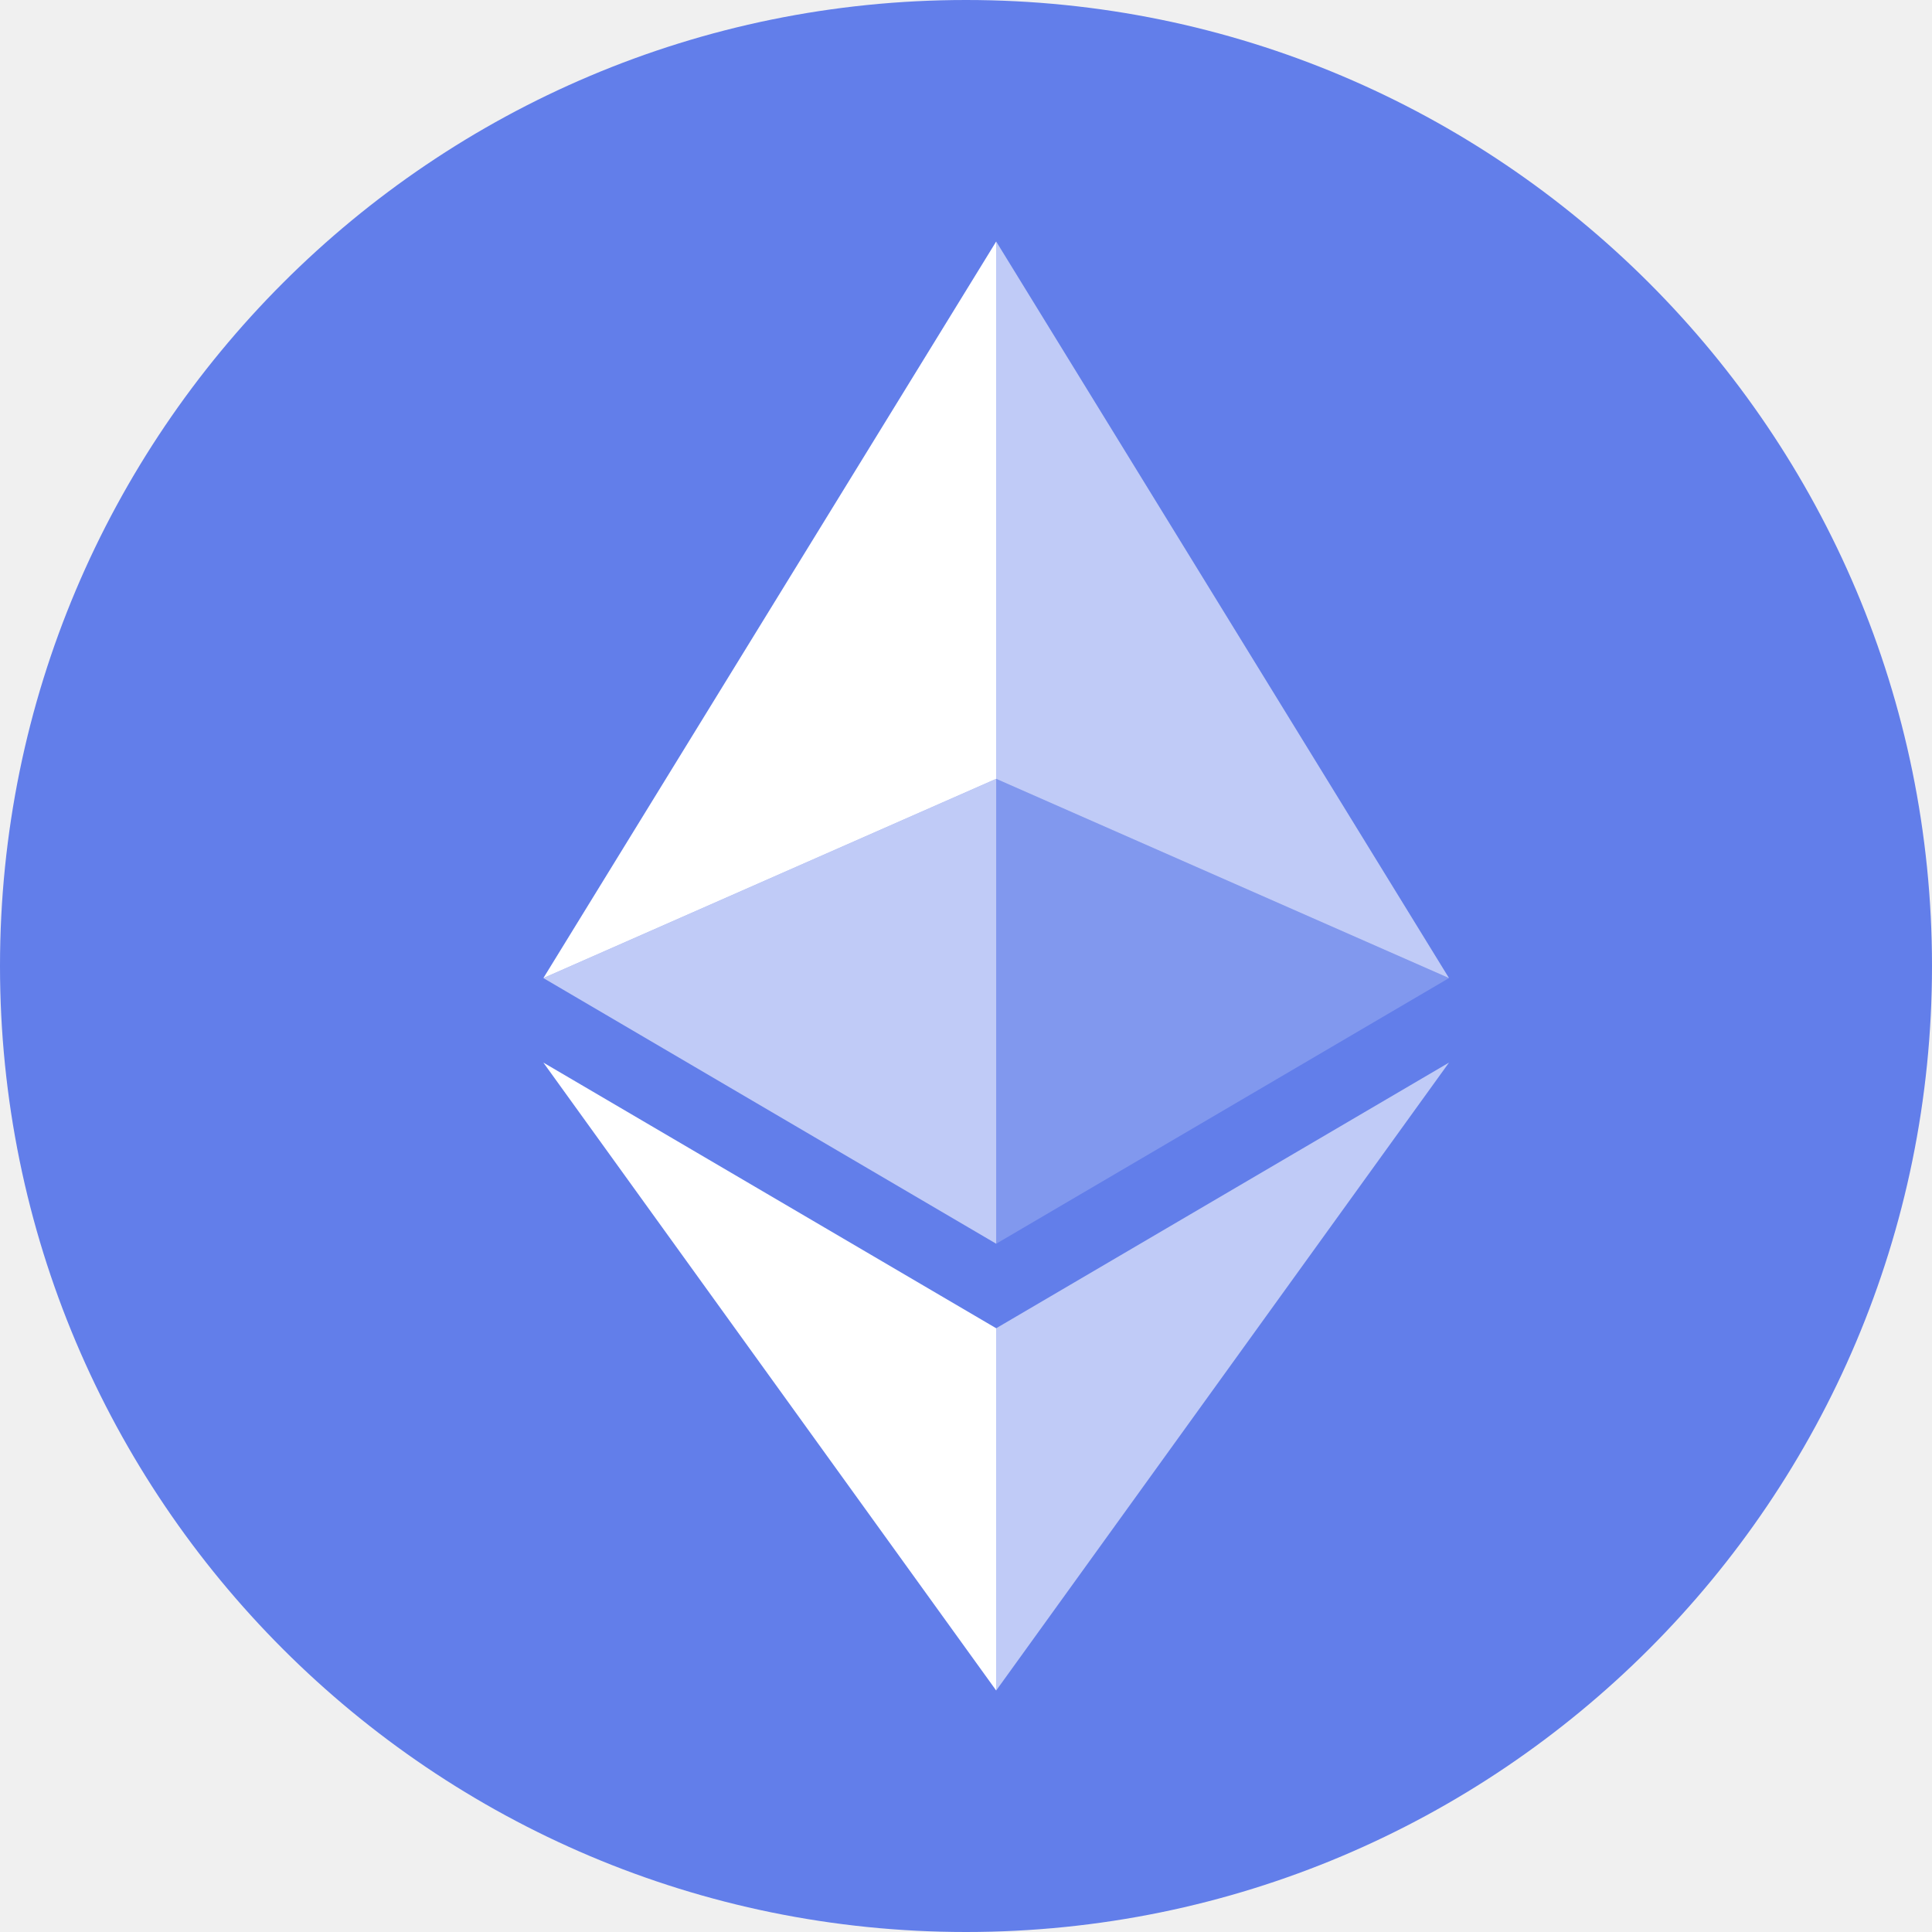
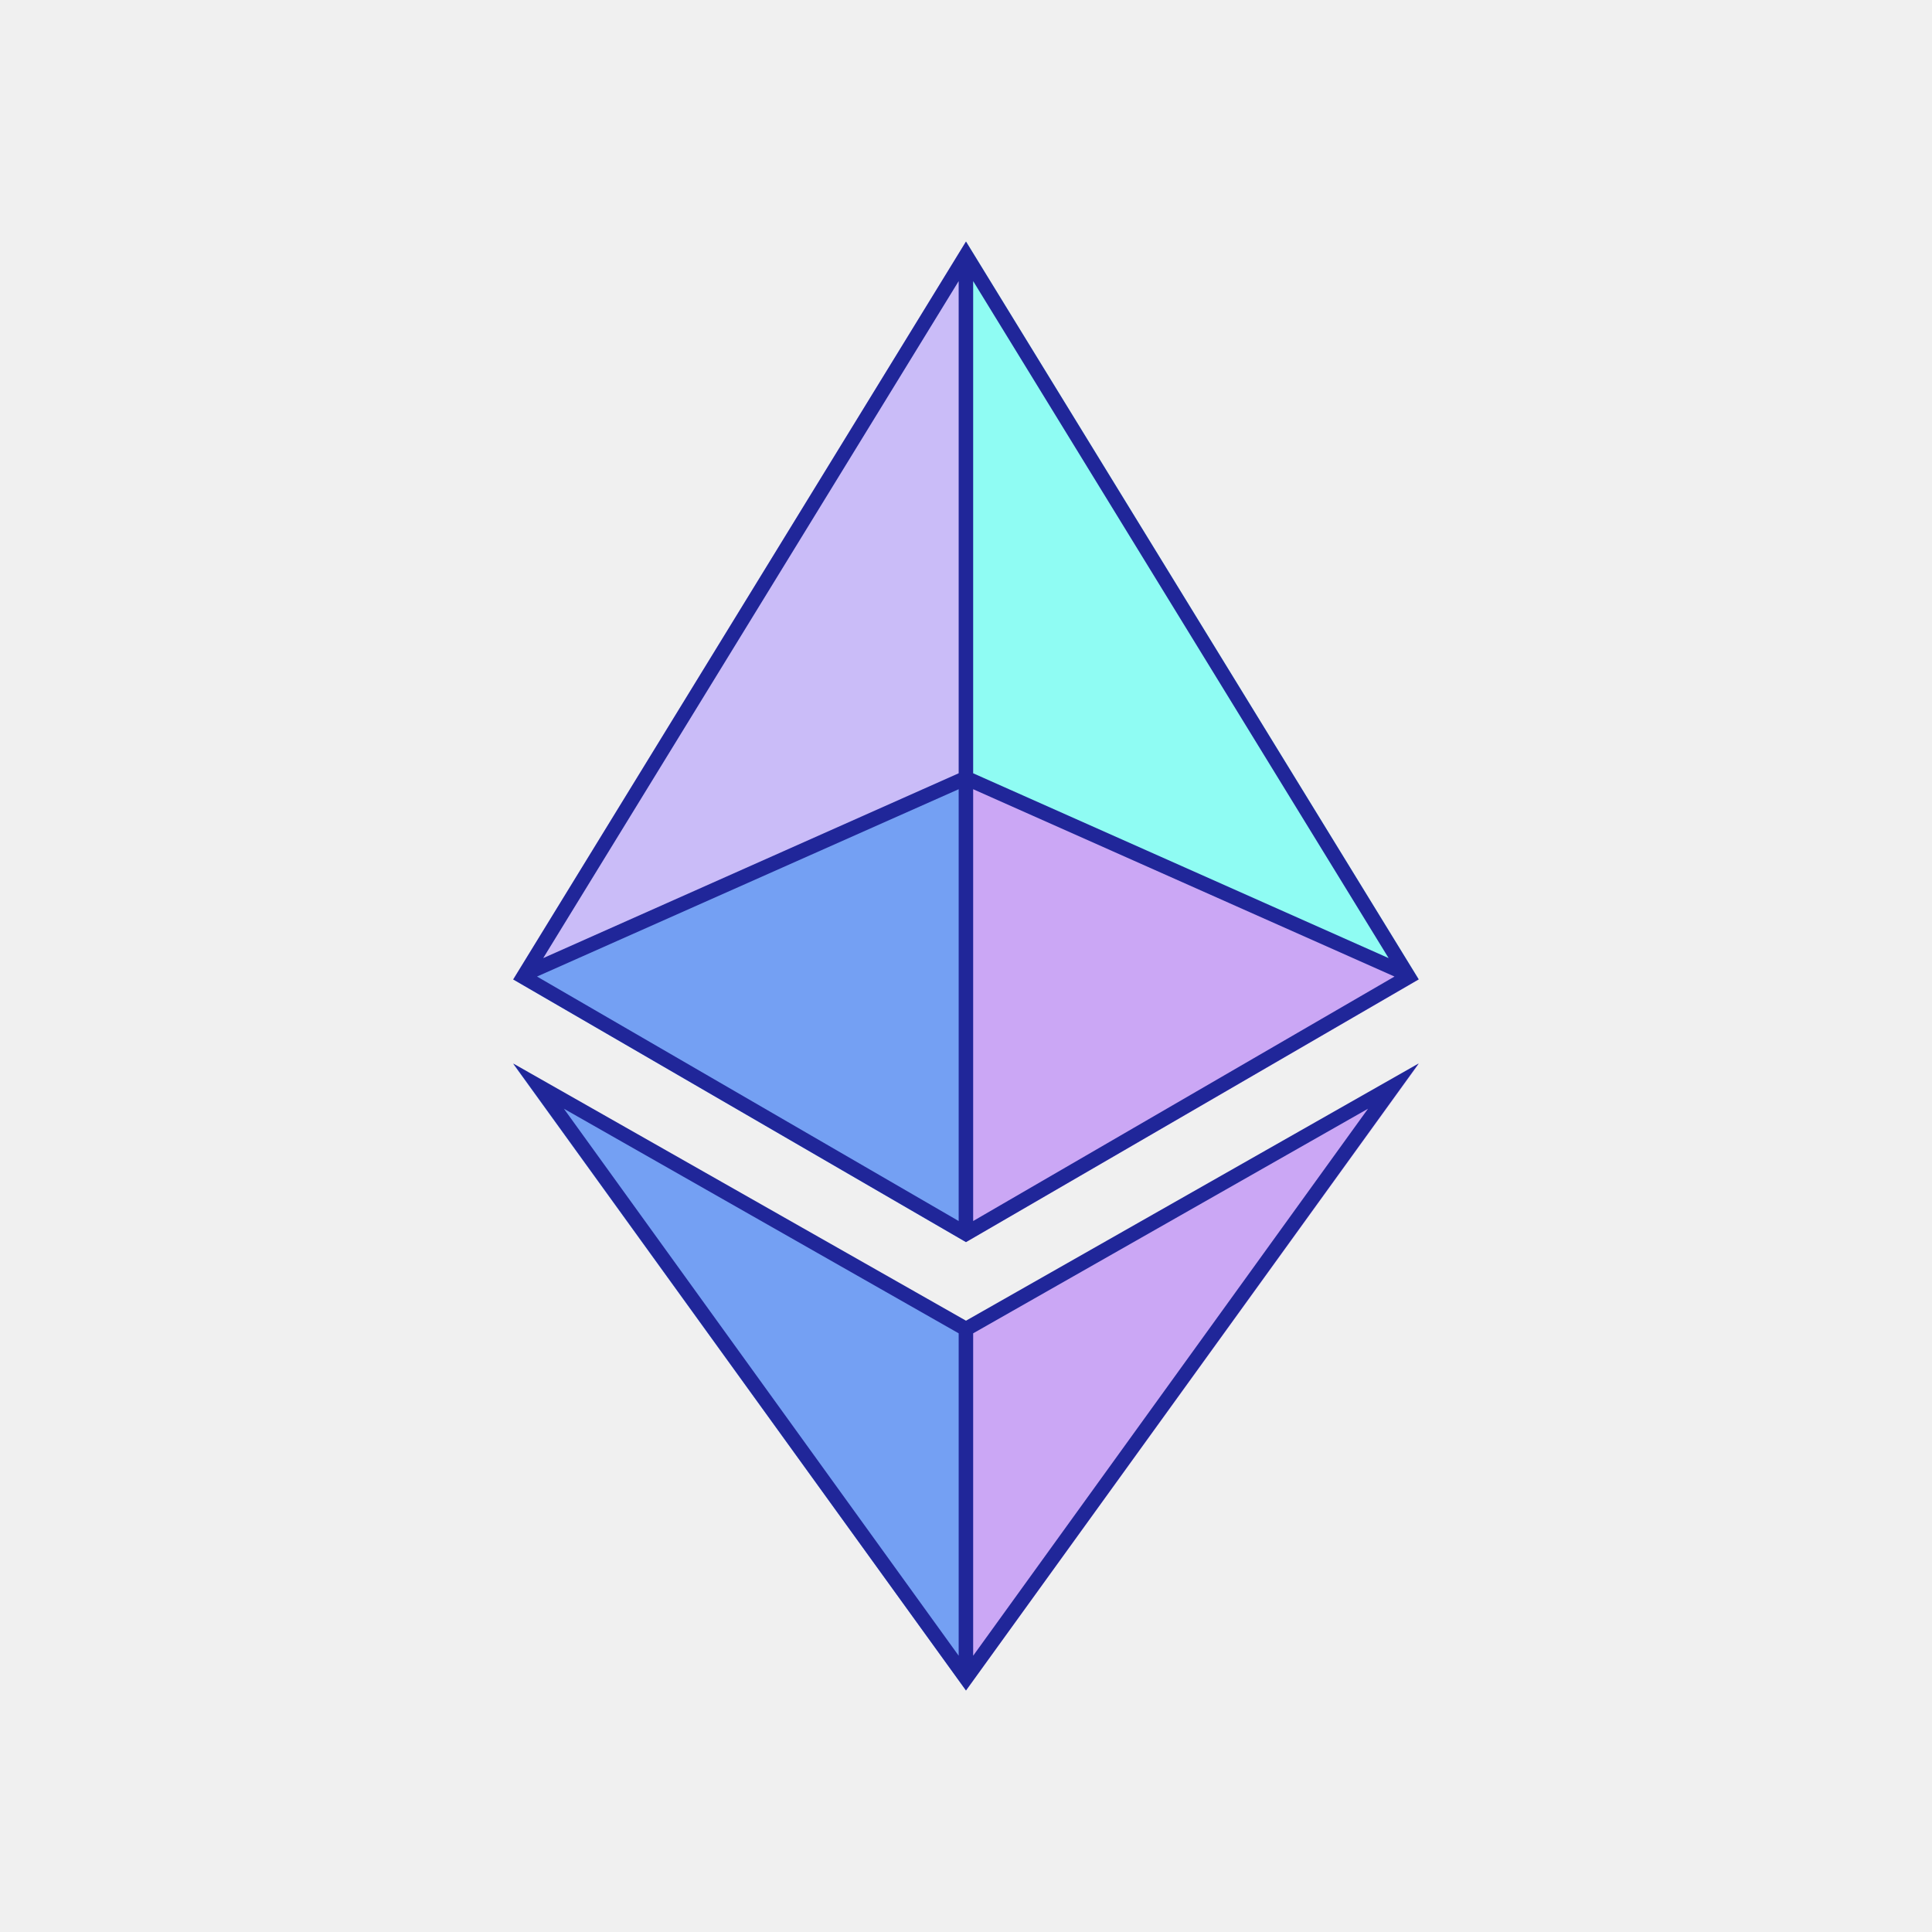
- <svg xmlns="http://www.w3.org/2000/svg" viewBox="0 0 32 32">
-   <g fill="none" fill-rule="evenodd">
-     <circle cx="16" cy="16" r="16" fill="#627EEA" />
-     <g fill="#FFF" fill-rule="nonzero">
-       <path fill-opacity=".6" d="M16.5 4v8.9l7.5 3.3z" />
-       <path d="M16.5 4 9 16.2l7.5-3.3z" />
-       <path fill-opacity=".6" d="M16.5 22v6L24 17.6z" />
-       <path d="M16.5 28v-6L9 17.6z" />
-       <path fill-opacity=".2" d="m16.5 20.6 7.5-4.4-7.5-3.3z" />
-       <path fill-opacity=".6" d="m9 16.2 7.5 4.4v-7.7z" />
-     </g>
-   </g>
+ <svg xmlns="http://www.w3.org/2000/svg" width="24" height="24" fill="none" viewBox="0 0 24 24" class="web3icons">
+   <path fill="#8FFCF3" d="M12 3v6.651l5.625 2.516z" />
+   <path fill="#CABCF8" d="m12 3-5.625 9.166L12 9.653z" />
+   <path fill="#CBA7F5" d="M12 16.478V21l5.625-7.784z" />
+   <path fill="#74A0F3" d="M12 21v-4.522l-5.625-3.262z" />
+   <path fill="#CBA7F5" d="m12 15.43 5.625-3.263L12 9.652z" />
+   <path fill="#74A0F3" d="M6.375 12.167 12 15.43V9.652z" />
+   <path fill="#202699" fill-rule="evenodd" d="m12 15.43-5.625-3.263L12 3l5.624 9.166zm-5.252-3.528 5.161-8.41v6.114zm-.077.229 5.238-2.327v5.364zm5.418-2.327v5.364l5.234-3.037zm0-.198 5.161 2.296-5.161-8.41z" clip-rule="evenodd" />
+   <path fill="#202699" fill-rule="evenodd" d="m12 16.406-5.625-3.195L12 21l5.624-7.79zm-4.995-2.633 4.904 2.79v4.005zm5.084 2.79v4.005l4.905-6.795z" clip-rule="evenodd" />
</svg>
